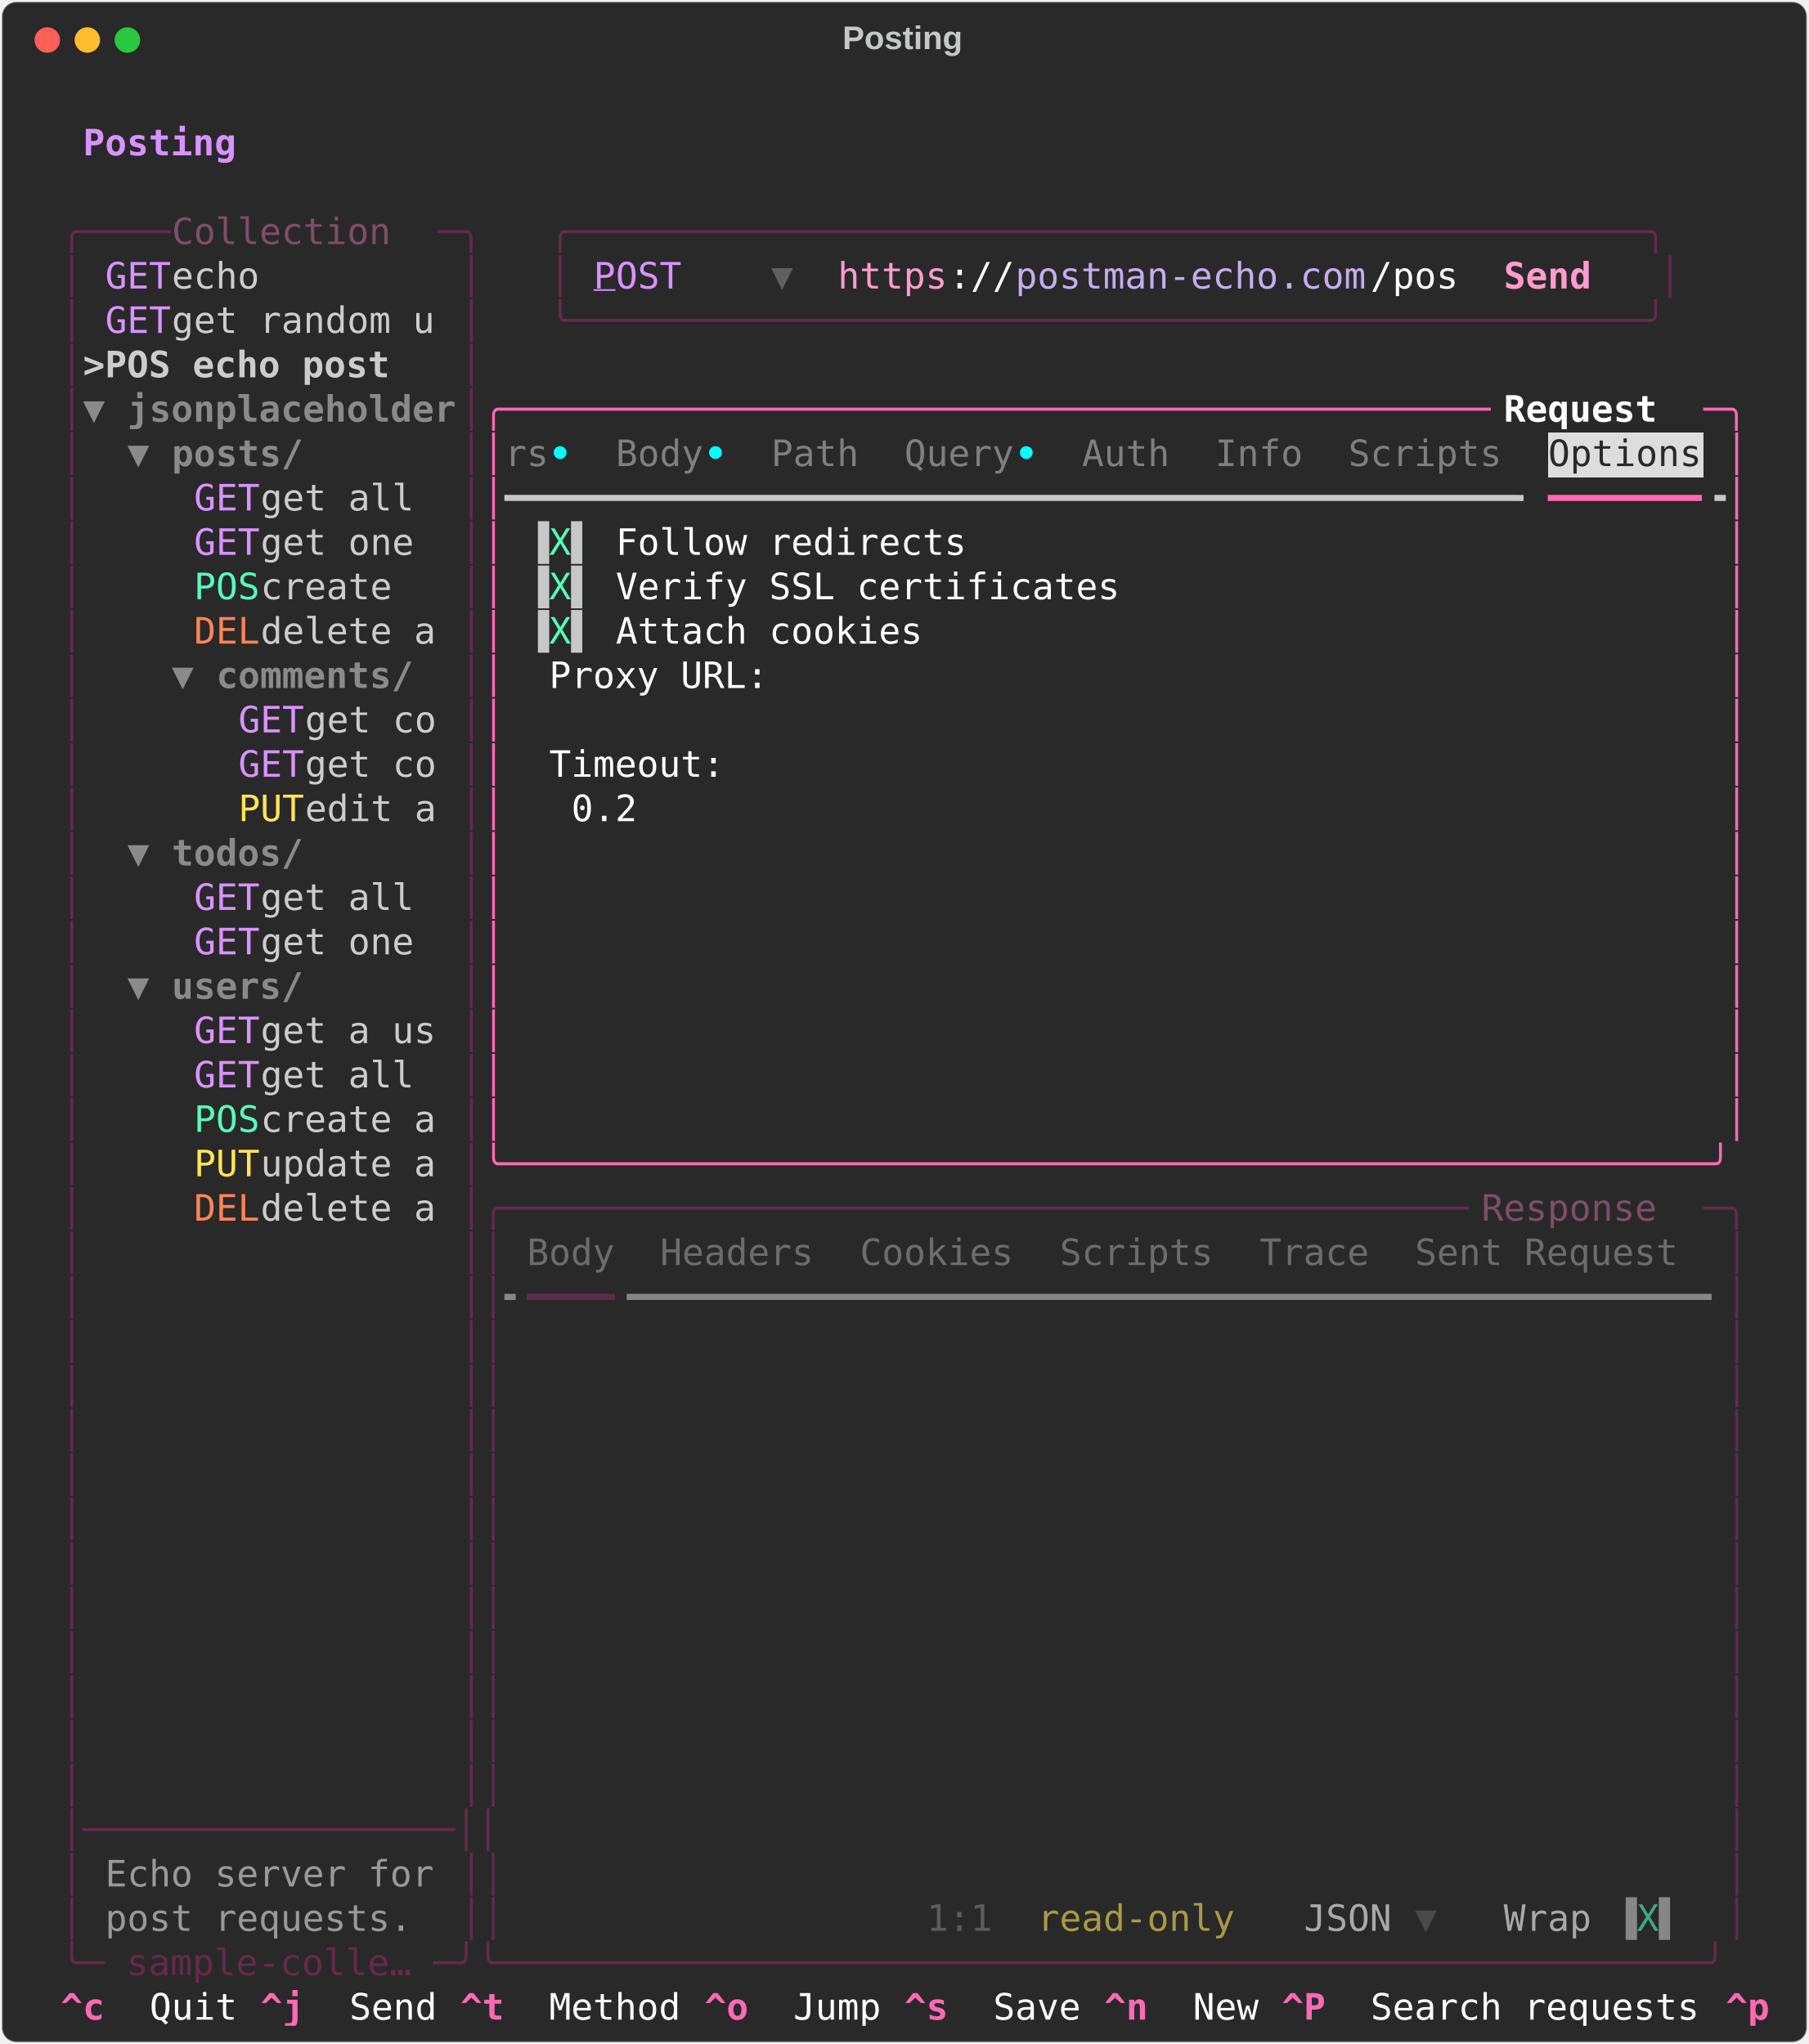
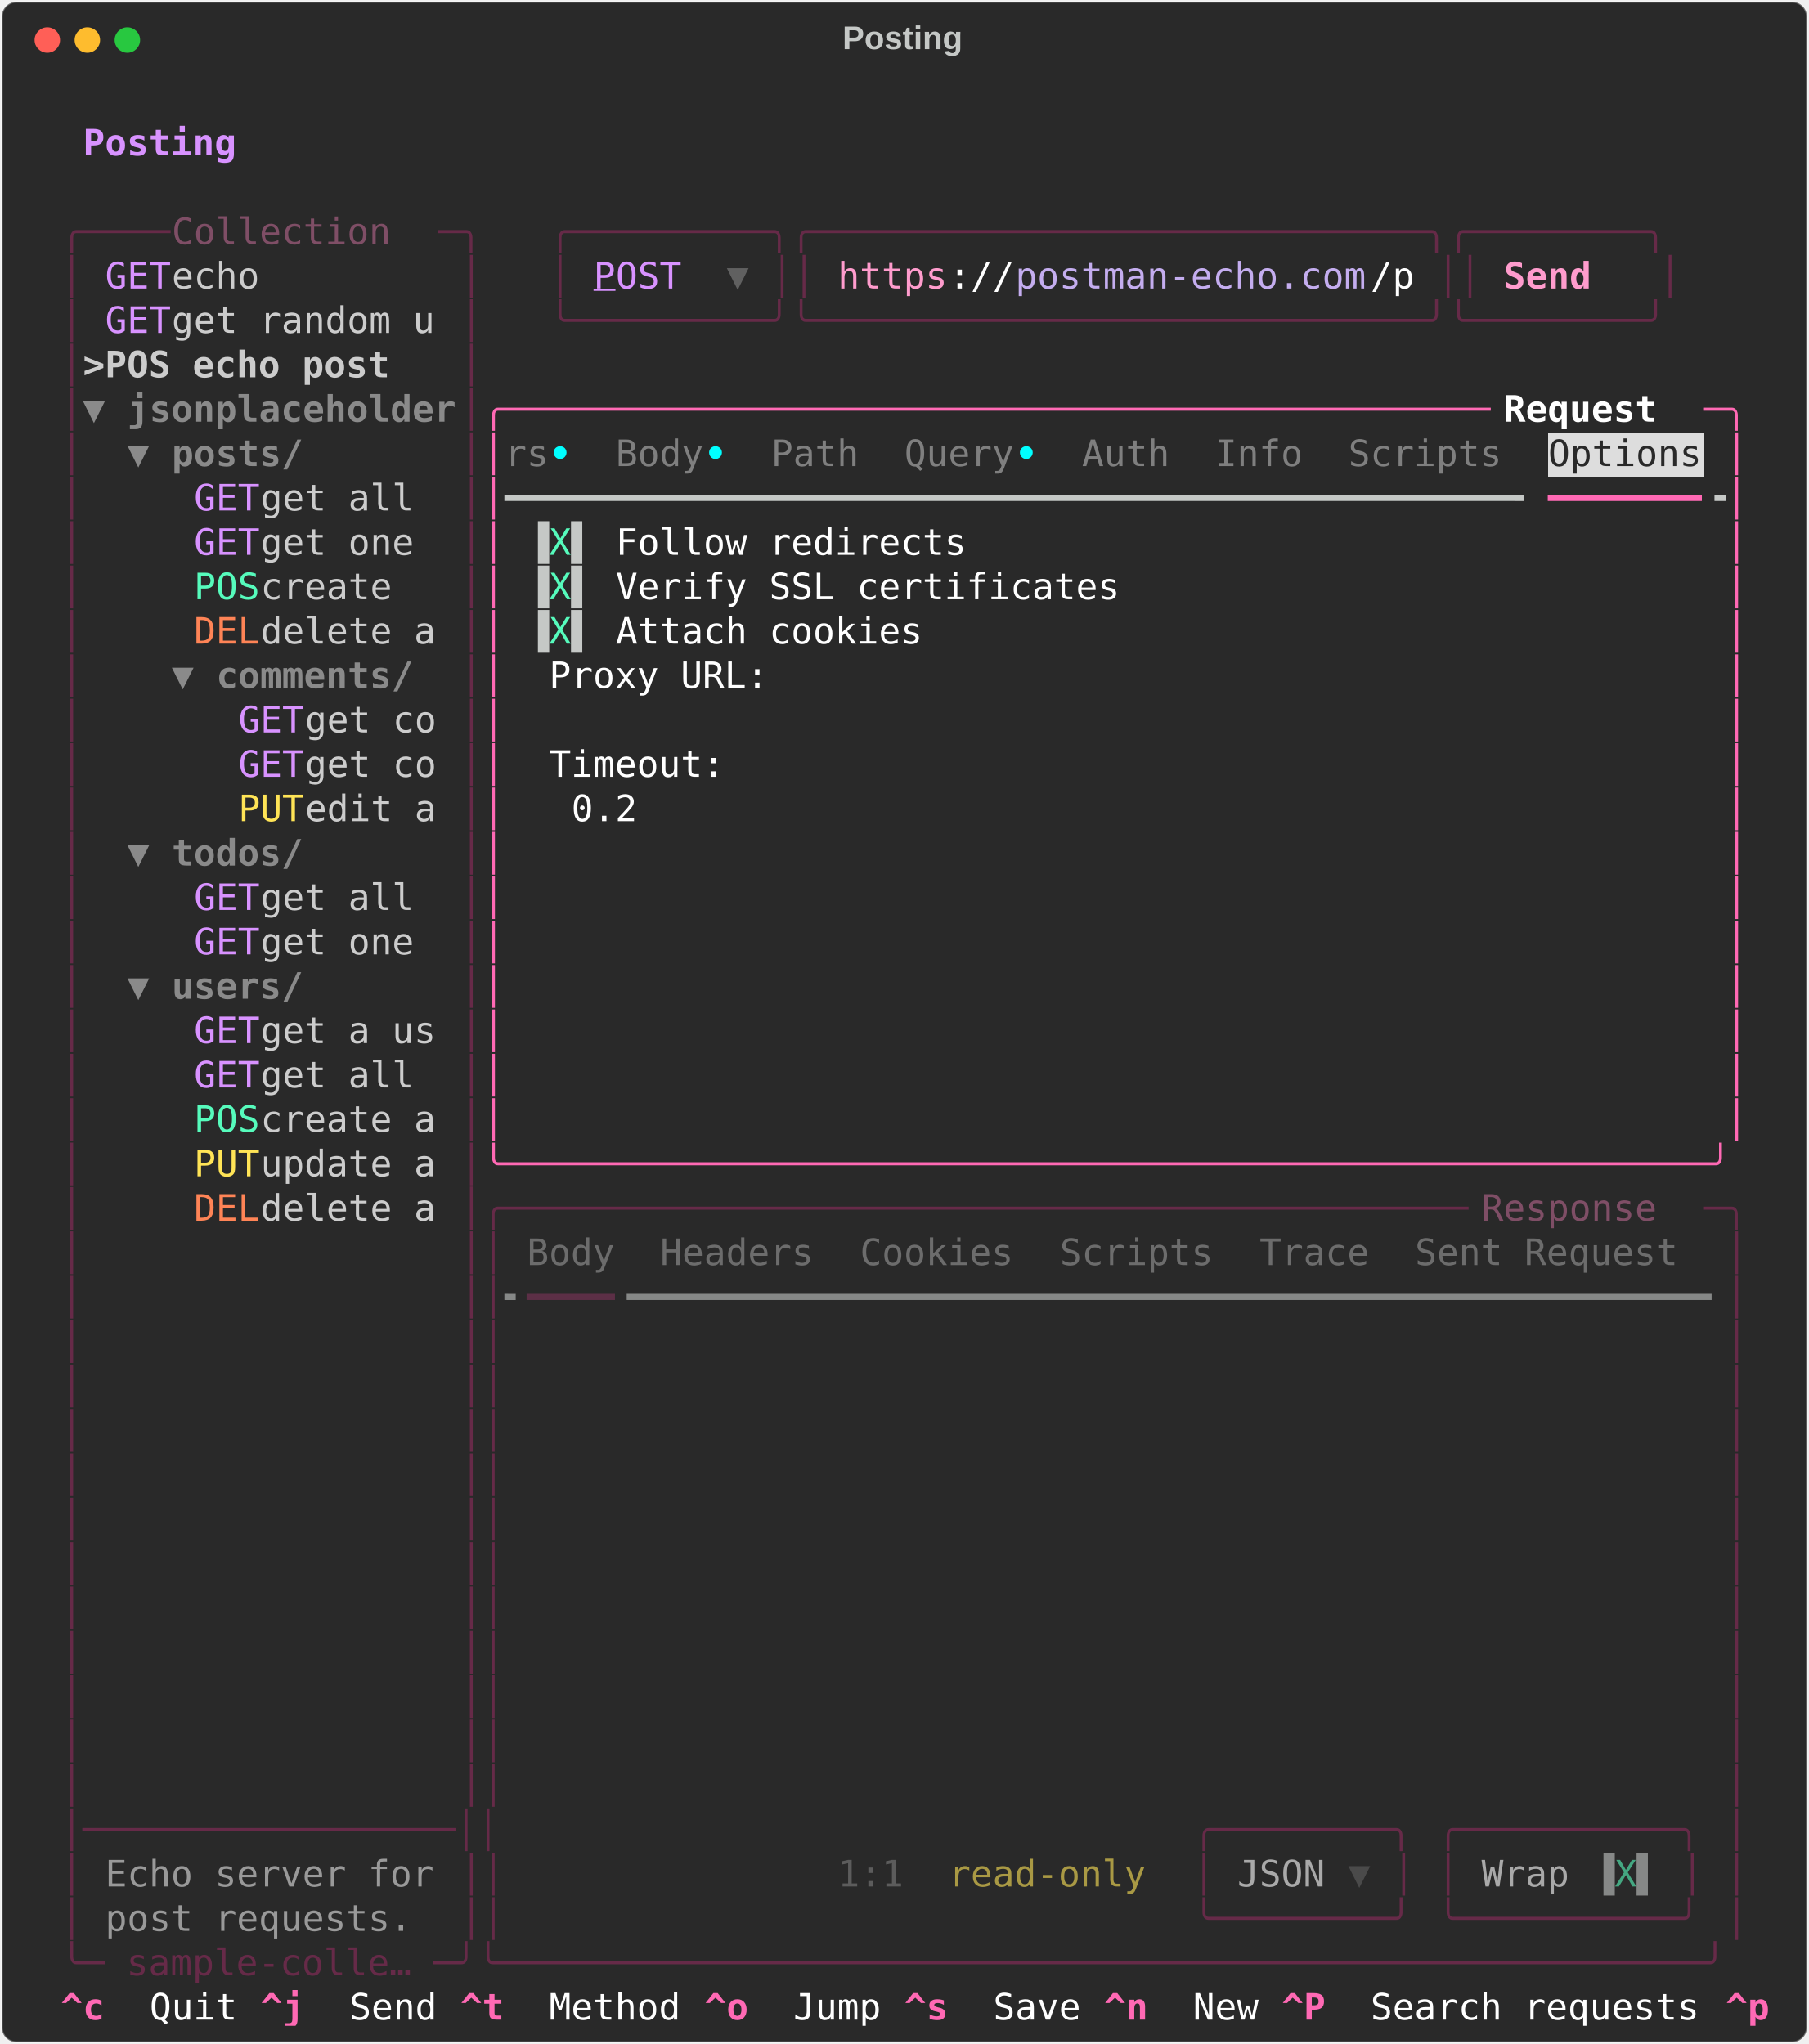
<svg xmlns="http://www.w3.org/2000/svg" class="rich-terminal" viewBox="0 0 994 1123.6">
  <style>

    @font-face {
        font-family: "Fira Code";
        src: local("FiraCode-Regular"),
                url("https://cdnjs.cloudflare.com/ajax/libs/firacode/6.2.0/woff2/FiraCode-Regular.woff2") format("woff2"),
                url("https://cdnjs.cloudflare.com/ajax/libs/firacode/6.2.0/woff/FiraCode-Regular.woff") format("woff");
        font-style: normal;
        font-weight: 400;
    }
    @font-face {
        font-family: "Fira Code";
        src: local("FiraCode-Bold"),
                url("https://cdnjs.cloudflare.com/ajax/libs/firacode/6.2.0/woff2/FiraCode-Bold.woff2") format("woff2"),
                url("https://cdnjs.cloudflare.com/ajax/libs/firacode/6.2.0/woff/FiraCode-Bold.woff") format("woff");
        font-style: bold;
        font-weight: 700;
    }

    .terminal-matrix {
        font-family: Fira Code, monospace;
        font-size: 20px;
        line-height: 24.4px;
        font-variant-east-asian: full-width;
    }

    .terminal-title {
        font-size: 18px;
        font-weight: bold;
        font-family: arial;
    }

    .terminal-r1 { fill: #c5c8c6 }
.terminal-r2 { fill: #d892ff;font-weight: bold }
.terminal-r3 { fill: #662a48 }
.terminal-r4 { fill: #7f4e66 }
.terminal-r5 { fill: #cccccc }
.terminal-r6 { fill: #d892ff }
.terminal-r7 { fill: #d892ff;text-decoration: underline; }
.terminal-r8 { fill: #606060 }
.terminal-r9 { fill: #ff9ccd }
.terminal-r10 { fill: #ffffff }
.terminal-r11 { fill: #c4adef }
.terminal-r12 { fill: #ff9ccd;font-weight: bold }
.terminal-r13 { fill: #cccccc;font-weight: bold }
.terminal-r14 { fill: #999999 }
.terminal-r15 { fill: #8a8a8a }
.terminal-r16 { fill: #8a8a8a;font-weight: bold }
.terminal-r17 { fill: #ff69b4 }
.terminal-r18 { fill: #ffffff;font-weight: bold }
.terminal-r19 { fill: #7f7f7f }
.terminal-r20 { fill: #00ffff;font-weight: bold }
.terminal-r21 { fill: #292929 }
.terminal-r22 { fill: #56fbbc }
.terminal-r23 { fill: #ff8456 }
.terminal-r24 { fill: #ffe456 }
.terminal-r25 { fill: #6c6c6c }
.terminal-r26 { fill: #868887 }
.terminal-r27 { fill: #5c2f46 }
.terminal-r28 { fill: #5c5c5c }
.terminal-r29 { fill: #a99944 }
.terminal-r30 { fill: #a9a9a9 }
.terminal-r31 { fill: #4a4a4a }
.terminal-r32 { fill: #44a781 }
.terminal-r33 { fill: #ff69b4;font-weight: bold }
    </style>
  <defs>
    <clipPath id="terminal-clip-terminal">
      <rect x="0" y="0" width="975.0" height="1072.6" />
    </clipPath>
    <clipPath id="terminal-line-0">
      <rect x="0" y="1.5" width="976" height="24.65" />
    </clipPath>
    <clipPath id="terminal-line-1">
      <rect x="0" y="25.9" width="976" height="24.65" />
    </clipPath>
    <clipPath id="terminal-line-2">
      <rect x="0" y="50.3" width="976" height="24.65" />
    </clipPath>
    <clipPath id="terminal-line-3">
      <rect x="0" y="74.7" width="976" height="24.65" />
    </clipPath>
    <clipPath id="terminal-line-4">
      <rect x="0" y="99.1" width="976" height="24.65" />
    </clipPath>
    <clipPath id="terminal-line-5">
      <rect x="0" y="123.5" width="976" height="24.65" />
    </clipPath>
    <clipPath id="terminal-line-6">
      <rect x="0" y="147.9" width="976" height="24.65" />
    </clipPath>
    <clipPath id="terminal-line-7">
      <rect x="0" y="172.3" width="976" height="24.65" />
    </clipPath>
    <clipPath id="terminal-line-8">
      <rect x="0" y="196.7" width="976" height="24.65" />
    </clipPath>
    <clipPath id="terminal-line-9">
      <rect x="0" y="221.1" width="976" height="24.65" />
    </clipPath>
    <clipPath id="terminal-line-10">
      <rect x="0" y="245.5" width="976" height="24.65" />
    </clipPath>
    <clipPath id="terminal-line-11">
      <rect x="0" y="269.9" width="976" height="24.65" />
    </clipPath>
    <clipPath id="terminal-line-12">
      <rect x="0" y="294.3" width="976" height="24.65" />
    </clipPath>
    <clipPath id="terminal-line-13">
      <rect x="0" y="318.7" width="976" height="24.65" />
    </clipPath>
    <clipPath id="terminal-line-14">
      <rect x="0" y="343.1" width="976" height="24.65" />
    </clipPath>
    <clipPath id="terminal-line-15">
      <rect x="0" y="367.5" width="976" height="24.65" />
    </clipPath>
    <clipPath id="terminal-line-16">
      <rect x="0" y="391.9" width="976" height="24.65" />
    </clipPath>
    <clipPath id="terminal-line-17">
      <rect x="0" y="416.3" width="976" height="24.65" />
    </clipPath>
    <clipPath id="terminal-line-18">
      <rect x="0" y="440.7" width="976" height="24.65" />
    </clipPath>
    <clipPath id="terminal-line-19">
      <rect x="0" y="465.1" width="976" height="24.65" />
    </clipPath>
    <clipPath id="terminal-line-20">
      <rect x="0" y="489.5" width="976" height="24.65" />
    </clipPath>
    <clipPath id="terminal-line-21">
      <rect x="0" y="513.9" width="976" height="24.65" />
    </clipPath>
    <clipPath id="terminal-line-22">
      <rect x="0" y="538.3" width="976" height="24.65" />
    </clipPath>
    <clipPath id="terminal-line-23">
      <rect x="0" y="562.7" width="976" height="24.65" />
    </clipPath>
    <clipPath id="terminal-line-24">
      <rect x="0" y="587.1" width="976" height="24.65" />
    </clipPath>
    <clipPath id="terminal-line-25">
      <rect x="0" y="611.5" width="976" height="24.65" />
    </clipPath>
    <clipPath id="terminal-line-26">
      <rect x="0" y="635.9" width="976" height="24.65" />
    </clipPath>
    <clipPath id="terminal-line-27">
      <rect x="0" y="660.3" width="976" height="24.65" />
    </clipPath>
    <clipPath id="terminal-line-28">
      <rect x="0" y="684.7" width="976" height="24.65" />
    </clipPath>
    <clipPath id="terminal-line-29">
      <rect x="0" y="709.1" width="976" height="24.65" />
    </clipPath>
    <clipPath id="terminal-line-30">
      <rect x="0" y="733.5" width="976" height="24.65" />
    </clipPath>
    <clipPath id="terminal-line-31">
      <rect x="0" y="757.9" width="976" height="24.65" />
    </clipPath>
    <clipPath id="terminal-line-32">
      <rect x="0" y="782.3" width="976" height="24.65" />
    </clipPath>
    <clipPath id="terminal-line-33">
      <rect x="0" y="806.7" width="976" height="24.65" />
    </clipPath>
    <clipPath id="terminal-line-34">
      <rect x="0" y="831.1" width="976" height="24.65" />
    </clipPath>
    <clipPath id="terminal-line-35">
      <rect x="0" y="855.5" width="976" height="24.65" />
    </clipPath>
    <clipPath id="terminal-line-36">
      <rect x="0" y="879.9" width="976" height="24.65" />
    </clipPath>
    <clipPath id="terminal-line-37">
      <rect x="0" y="904.3" width="976" height="24.65" />
    </clipPath>
    <clipPath id="terminal-line-38">
      <rect x="0" y="928.7" width="976" height="24.65" />
    </clipPath>
    <clipPath id="terminal-line-39">
      <rect x="0" y="953.1" width="976" height="24.65" />
    </clipPath>
    <clipPath id="terminal-line-40">
      <rect x="0" y="977.5" width="976" height="24.65" />
    </clipPath>
    <clipPath id="terminal-line-41">
      <rect x="0" y="1001.9" width="976" height="24.65" />
    </clipPath>
    <clipPath id="terminal-line-42">
      <rect x="0" y="1026.3" width="976" height="24.65" />
    </clipPath>
  </defs>
  <rect fill="#292929" stroke="rgba(255,255,255,0.35)" stroke-width="1" x="1" y="1" width="992" height="1121.6" rx="8" />
  <text class="terminal-title" fill="#c5c8c6" text-anchor="middle" x="496" y="27">Posting</text>
  <g transform="translate(26,22)">
    <circle cx="0" cy="0" r="7" fill="#ff5f57" />
    <circle cx="22" cy="0" r="7" fill="#febc2e" />
    <circle cx="44" cy="0" r="7" fill="#28c840" />
  </g>
  <g transform="translate(9, 41)" clip-path="url(#terminal-clip-terminal)">
    <rect fill="#dddddd" x="841.8" y="196.7" width="85.4" height="24.65" shape-rendering="crispEdges" />
    <g class="terminal-matrix">
      <text class="terminal-r1" x="976" y="20" textLength="12.2" clip-path="url(#terminal-line-0)">
</text>
      <text class="terminal-r2" x="36.6" y="44.4" textLength="85.4" clip-path="url(#terminal-line-1)">Posting</text>
      <text class="terminal-r1" x="976" y="44.4" textLength="12.2" clip-path="url(#terminal-line-1)">
</text>
      <text class="terminal-r1" x="976" y="68.8" textLength="12.2" clip-path="url(#terminal-line-2)">
</text>
      <text class="terminal-r3" x="24.4" y="93.2" textLength="61" clip-path="url(#terminal-line-3)">╭────</text>
      <text class="terminal-r4" x="85.4" y="93.2" textLength="146.4" clip-path="url(#terminal-line-3)"> Collection </text>
      <text class="terminal-r3" x="231.8" y="93.2" textLength="24.4" clip-path="url(#terminal-line-3)">─╮</text>
-       <text class="terminal-r3" x="292.8" y="93.2" textLength="622.2" clip-path="url(#terminal-line-3)">╭─────────────────────────────────────────────────╮</text>
+       <text class="terminal-r3" x="292.8" y="93.2" textLength="622.2" clip-path="url(#terminal-line-3)">╭─────────╮╭────────────────────────────╮╭────────╮</text>
      <text class="terminal-r1" x="976" y="93.2" textLength="12.2" clip-path="url(#terminal-line-3)">
</text>
      <text class="terminal-r3" x="24.4" y="117.6" textLength="12.2" clip-path="url(#terminal-line-4)">│</text>
      <text class="terminal-r6" x="48.8" y="117.6" textLength="36.6" clip-path="url(#terminal-line-4)">GET</text>
      <text class="terminal-r5" x="85.4" y="117.6" textLength="61" clip-path="url(#terminal-line-4)"> echo</text>
      <text class="terminal-r3" x="244" y="117.6" textLength="12.2" clip-path="url(#terminal-line-4)">│</text>
      <text class="terminal-r3" x="292.8" y="117.6" textLength="12.2" clip-path="url(#terminal-line-4)">│</text>
      <text class="terminal-r7" x="317.2" y="117.6" textLength="12.2" clip-path="url(#terminal-line-4)">P</text>
      <text class="terminal-r6" x="329.4" y="117.6" textLength="36.6" clip-path="url(#terminal-line-4)">OST</text>
-       <text class="terminal-r8" x="414.8" y="117.6" textLength="12.2" clip-path="url(#terminal-line-4)">▼</text>
+       <text class="terminal-r8" x="390.4" y="117.6" textLength="12.2" clip-path="url(#terminal-line-4)">▼</text>
+       <text class="terminal-r3" x="414.8" y="117.6" textLength="24.4" clip-path="url(#terminal-line-4)">││</text>
      <text class="terminal-r9" x="451.4" y="117.6" textLength="61" clip-path="url(#terminal-line-4)">https</text>
      <text class="terminal-r10" x="512.4" y="117.6" textLength="36.6" clip-path="url(#terminal-line-4)">://</text>
      <text class="terminal-r11" x="549" y="117.6" textLength="195.2" clip-path="url(#terminal-line-4)">postman-echo.com</text>
-       <text class="terminal-r10" x="744.2" y="117.6" textLength="48.8" clip-path="url(#terminal-line-4)">/pos</text>
+       <text class="terminal-r10" x="744.2" y="117.6" textLength="24.4" clip-path="url(#terminal-line-4)">/p</text>
+       <text class="terminal-r3" x="780.8" y="117.6" textLength="24.4" clip-path="url(#terminal-line-4)">││</text>
      <text class="terminal-r12" x="817.4" y="117.6" textLength="73.2" clip-path="url(#terminal-line-4)"> Send </text>
      <text class="terminal-r3" x="902.8" y="117.6" textLength="12.2" clip-path="url(#terminal-line-4)">│</text>
      <text class="terminal-r1" x="976" y="117.6" textLength="12.2" clip-path="url(#terminal-line-4)">
</text>
      <text class="terminal-r3" x="24.4" y="142" textLength="12.2" clip-path="url(#terminal-line-5)">│</text>
      <text class="terminal-r6" x="48.8" y="142" textLength="36.6" clip-path="url(#terminal-line-5)">GET</text>
      <text class="terminal-r5" x="85.4" y="142" textLength="158.6" clip-path="url(#terminal-line-5)"> get random u</text>
      <text class="terminal-r3" x="244" y="142" textLength="12.2" clip-path="url(#terminal-line-5)">│</text>
-       <text class="terminal-r3" x="292.8" y="142" textLength="622.2" clip-path="url(#terminal-line-5)">╰─────────────────────────────────────────────────╯</text>
+       <text class="terminal-r3" x="292.8" y="142" textLength="622.2" clip-path="url(#terminal-line-5)">╰─────────╯╰────────────────────────────╯╰────────╯</text>
      <text class="terminal-r1" x="976" y="142" textLength="12.2" clip-path="url(#terminal-line-5)">
</text>
      <text class="terminal-r3" x="24.4" y="166.4" textLength="12.2" clip-path="url(#terminal-line-6)">│</text>
      <text class="terminal-r13" x="36.6" y="166.4" textLength="170.8" clip-path="url(#terminal-line-6)">&gt;POS echo post</text>
      <text class="terminal-r3" x="244" y="166.4" textLength="12.2" clip-path="url(#terminal-line-6)">│</text>
      <text class="terminal-r1" x="976" y="166.4" textLength="12.2" clip-path="url(#terminal-line-6)">
</text>
      <text class="terminal-r3" x="24.4" y="190.8" textLength="12.2" clip-path="url(#terminal-line-7)">│</text>
      <text class="terminal-r15" x="36.6" y="190.8" textLength="24.4" clip-path="url(#terminal-line-7)">▼ </text>
      <text class="terminal-r16" x="61" y="190.8" textLength="183" clip-path="url(#terminal-line-7)">jsonplaceholder</text>
      <text class="terminal-r3" x="244" y="190.8" textLength="12.2" clip-path="url(#terminal-line-7)">│</text>
      <text class="terminal-r17" x="256.2" y="190.8" textLength="561.2" clip-path="url(#terminal-line-7)">╭─────────────────────────────────────────────</text>
      <text class="terminal-r18" x="817.4" y="190.8" textLength="109.8" clip-path="url(#terminal-line-7)"> Request </text>
      <text class="terminal-r17" x="927.2" y="190.8" textLength="24.4" clip-path="url(#terminal-line-7)">─╮</text>
      <text class="terminal-r1" x="976" y="190.8" textLength="12.2" clip-path="url(#terminal-line-7)">
</text>
      <text class="terminal-r3" x="24.4" y="215.2" textLength="12.2" clip-path="url(#terminal-line-8)">│</text>
      <text class="terminal-r15" x="61" y="215.2" textLength="24.4" clip-path="url(#terminal-line-8)">▼ </text>
      <text class="terminal-r16" x="85.4" y="215.2" textLength="73.2" clip-path="url(#terminal-line-8)">posts/</text>
      <text class="terminal-r3" x="244" y="215.2" textLength="12.2" clip-path="url(#terminal-line-8)">│</text>
      <text class="terminal-r17" x="256.2" y="215.2" textLength="12.2" clip-path="url(#terminal-line-8)">│</text>
      <text class="terminal-r19" x="268.4" y="215.2" textLength="24.4" clip-path="url(#terminal-line-8)">rs</text>
      <text class="terminal-r20" x="292.8" y="215.2" textLength="12.2" clip-path="url(#terminal-line-8)">•</text>
      <text class="terminal-r19" x="329.4" y="215.2" textLength="48.8" clip-path="url(#terminal-line-8)">Body</text>
      <text class="terminal-r20" x="378.2" y="215.2" textLength="12.2" clip-path="url(#terminal-line-8)">•</text>
      <text class="terminal-r19" x="414.8" y="215.2" textLength="48.8" clip-path="url(#terminal-line-8)">Path</text>
      <text class="terminal-r19" x="488" y="215.2" textLength="61" clip-path="url(#terminal-line-8)">Query</text>
      <text class="terminal-r20" x="549" y="215.2" textLength="12.2" clip-path="url(#terminal-line-8)">•</text>
      <text class="terminal-r19" x="585.6" y="215.2" textLength="48.8" clip-path="url(#terminal-line-8)">Auth</text>
      <text class="terminal-r19" x="658.8" y="215.2" textLength="48.8" clip-path="url(#terminal-line-8)">Info</text>
      <text class="terminal-r19" x="732" y="215.2" textLength="85.4" clip-path="url(#terminal-line-8)">Scripts</text>
      <text class="terminal-r21" x="841.8" y="215.2" textLength="85.4" clip-path="url(#terminal-line-8)">Options</text>
      <text class="terminal-r17" x="939.4" y="215.2" textLength="12.2" clip-path="url(#terminal-line-8)">│</text>
      <text class="terminal-r1" x="976" y="215.2" textLength="12.2" clip-path="url(#terminal-line-8)">
</text>
      <text class="terminal-r3" x="24.4" y="239.6" textLength="12.2" clip-path="url(#terminal-line-9)">│</text>
      <text class="terminal-r6" x="97.6" y="239.6" textLength="36.6" clip-path="url(#terminal-line-9)">GET</text>
      <text class="terminal-r5" x="134.2" y="239.6" textLength="97.6" clip-path="url(#terminal-line-9)"> get all</text>
      <text class="terminal-r3" x="244" y="239.6" textLength="12.2" clip-path="url(#terminal-line-9)">│</text>
      <text class="terminal-r17" x="256.2" y="239.6" textLength="12.2" clip-path="url(#terminal-line-9)">│</text>
      <text class="terminal-r1" x="268.4" y="239.6" textLength="573.4" clip-path="url(#terminal-line-9)">━━━━━━━━━━━━━━━━━━━━━━━━━━━━━━━━━━━━━━━━━━━━━━╸</text>
      <text class="terminal-r17" x="841.8" y="239.6" textLength="85.4" clip-path="url(#terminal-line-9)">━━━━━━━</text>
      <text class="terminal-r1" x="927.2" y="239.6" textLength="12.2" clip-path="url(#terminal-line-9)">╺</text>
      <text class="terminal-r17" x="939.4" y="239.6" textLength="12.2" clip-path="url(#terminal-line-9)">│</text>
      <text class="terminal-r1" x="976" y="239.6" textLength="12.2" clip-path="url(#terminal-line-9)">
</text>
      <text class="terminal-r3" x="24.4" y="264" textLength="12.2" clip-path="url(#terminal-line-10)">│</text>
      <text class="terminal-r6" x="97.6" y="264" textLength="36.6" clip-path="url(#terminal-line-10)">GET</text>
      <text class="terminal-r5" x="134.2" y="264" textLength="97.6" clip-path="url(#terminal-line-10)"> get one</text>
      <text class="terminal-r3" x="244" y="264" textLength="12.2" clip-path="url(#terminal-line-10)">│</text>
      <text class="terminal-r17" x="256.2" y="264" textLength="12.2" clip-path="url(#terminal-line-10)">│</text>
      <text class="terminal-r1" x="280.6" y="264" textLength="12.2" clip-path="url(#terminal-line-10)">▐</text>
      <text class="terminal-r22" x="292.8" y="264" textLength="12.2" clip-path="url(#terminal-line-10)">X</text>
      <text class="terminal-r1" x="305" y="264" textLength="12.2" clip-path="url(#terminal-line-10)">▌</text>
      <text class="terminal-r10" x="329.4" y="264" textLength="195.2" clip-path="url(#terminal-line-10)">Follow redirects</text>
      <text class="terminal-r17" x="939.4" y="264" textLength="12.2" clip-path="url(#terminal-line-10)">│</text>
      <text class="terminal-r1" x="976" y="264" textLength="12.2" clip-path="url(#terminal-line-10)">
</text>
      <text class="terminal-r3" x="24.4" y="288.4" textLength="12.2" clip-path="url(#terminal-line-11)">│</text>
      <text class="terminal-r22" x="97.6" y="288.4" textLength="36.6" clip-path="url(#terminal-line-11)">POS</text>
      <text class="terminal-r5" x="134.2" y="288.4" textLength="85.4" clip-path="url(#terminal-line-11)"> create</text>
      <text class="terminal-r3" x="244" y="288.4" textLength="12.2" clip-path="url(#terminal-line-11)">│</text>
      <text class="terminal-r17" x="256.2" y="288.4" textLength="12.2" clip-path="url(#terminal-line-11)">│</text>
      <text class="terminal-r1" x="280.6" y="288.4" textLength="12.2" clip-path="url(#terminal-line-11)">▐</text>
      <text class="terminal-r22" x="292.8" y="288.4" textLength="12.2" clip-path="url(#terminal-line-11)">X</text>
      <text class="terminal-r1" x="305" y="288.4" textLength="12.2" clip-path="url(#terminal-line-11)">▌</text>
      <text class="terminal-r10" x="329.4" y="288.4" textLength="280.6" clip-path="url(#terminal-line-11)">Verify SSL certificates</text>
      <text class="terminal-r17" x="939.4" y="288.4" textLength="12.2" clip-path="url(#terminal-line-11)">│</text>
      <text class="terminal-r1" x="976" y="288.4" textLength="12.2" clip-path="url(#terminal-line-11)">
</text>
      <text class="terminal-r3" x="24.4" y="312.8" textLength="12.2" clip-path="url(#terminal-line-12)">│</text>
      <text class="terminal-r23" x="97.6" y="312.8" textLength="36.6" clip-path="url(#terminal-line-12)">DEL</text>
      <text class="terminal-r5" x="134.2" y="312.8" textLength="109.8" clip-path="url(#terminal-line-12)"> delete a</text>
      <text class="terminal-r3" x="244" y="312.8" textLength="12.2" clip-path="url(#terminal-line-12)">│</text>
      <text class="terminal-r17" x="256.2" y="312.8" textLength="12.2" clip-path="url(#terminal-line-12)">│</text>
      <text class="terminal-r1" x="280.6" y="312.8" textLength="12.2" clip-path="url(#terminal-line-12)">▐</text>
      <text class="terminal-r22" x="292.8" y="312.8" textLength="12.2" clip-path="url(#terminal-line-12)">X</text>
      <text class="terminal-r1" x="305" y="312.8" textLength="12.2" clip-path="url(#terminal-line-12)">▌</text>
      <text class="terminal-r10" x="329.4" y="312.8" textLength="170.8" clip-path="url(#terminal-line-12)">Attach cookies</text>
      <text class="terminal-r17" x="939.4" y="312.8" textLength="12.2" clip-path="url(#terminal-line-12)">│</text>
      <text class="terminal-r1" x="976" y="312.8" textLength="12.2" clip-path="url(#terminal-line-12)">
</text>
      <text class="terminal-r3" x="24.4" y="337.2" textLength="12.2" clip-path="url(#terminal-line-13)">│</text>
      <text class="terminal-r15" x="85.4" y="337.2" textLength="24.4" clip-path="url(#terminal-line-13)">▼ </text>
      <text class="terminal-r16" x="109.8" y="337.2" textLength="109.8" clip-path="url(#terminal-line-13)">comments/</text>
      <text class="terminal-r3" x="244" y="337.2" textLength="12.2" clip-path="url(#terminal-line-13)">│</text>
      <text class="terminal-r17" x="256.2" y="337.2" textLength="12.2" clip-path="url(#terminal-line-13)">│</text>
      <text class="terminal-r10" x="292.8" y="337.2" textLength="122" clip-path="url(#terminal-line-13)">Proxy URL:</text>
      <text class="terminal-r17" x="939.4" y="337.2" textLength="12.2" clip-path="url(#terminal-line-13)">│</text>
      <text class="terminal-r1" x="976" y="337.2" textLength="12.2" clip-path="url(#terminal-line-13)">
</text>
      <text class="terminal-r3" x="24.4" y="361.6" textLength="12.2" clip-path="url(#terminal-line-14)">│</text>
      <text class="terminal-r6" x="122" y="361.6" textLength="36.6" clip-path="url(#terminal-line-14)">GET</text>
      <text class="terminal-r5" x="158.6" y="361.6" textLength="85.4" clip-path="url(#terminal-line-14)"> get co</text>
      <text class="terminal-r3" x="244" y="361.6" textLength="12.2" clip-path="url(#terminal-line-14)">│</text>
      <text class="terminal-r17" x="256.2" y="361.6" textLength="12.2" clip-path="url(#terminal-line-14)">│</text>
      <text class="terminal-r17" x="939.4" y="361.6" textLength="12.2" clip-path="url(#terminal-line-14)">│</text>
      <text class="terminal-r1" x="976" y="361.6" textLength="12.2" clip-path="url(#terminal-line-14)">
</text>
      <text class="terminal-r3" x="24.4" y="386" textLength="12.2" clip-path="url(#terminal-line-15)">│</text>
      <text class="terminal-r6" x="122" y="386" textLength="36.6" clip-path="url(#terminal-line-15)">GET</text>
      <text class="terminal-r5" x="158.6" y="386" textLength="85.4" clip-path="url(#terminal-line-15)"> get co</text>
      <text class="terminal-r3" x="244" y="386" textLength="12.2" clip-path="url(#terminal-line-15)">│</text>
      <text class="terminal-r17" x="256.2" y="386" textLength="12.2" clip-path="url(#terminal-line-15)">│</text>
      <text class="terminal-r10" x="292.8" y="386" textLength="97.6" clip-path="url(#terminal-line-15)">Timeout:</text>
      <text class="terminal-r17" x="939.4" y="386" textLength="12.2" clip-path="url(#terminal-line-15)">│</text>
      <text class="terminal-r1" x="976" y="386" textLength="12.2" clip-path="url(#terminal-line-15)">
</text>
      <text class="terminal-r3" x="24.4" y="410.4" textLength="12.2" clip-path="url(#terminal-line-16)">│</text>
      <text class="terminal-r24" x="122" y="410.4" textLength="36.6" clip-path="url(#terminal-line-16)">PUT</text>
      <text class="terminal-r5" x="158.6" y="410.4" textLength="85.4" clip-path="url(#terminal-line-16)"> edit a</text>
      <text class="terminal-r3" x="244" y="410.4" textLength="12.2" clip-path="url(#terminal-line-16)">│</text>
      <text class="terminal-r17" x="256.2" y="410.4" textLength="12.2" clip-path="url(#terminal-line-16)">│</text>
      <text class="terminal-r10" x="305" y="410.4" textLength="610" clip-path="url(#terminal-line-16)">0.2                                               </text>
      <text class="terminal-r17" x="939.4" y="410.4" textLength="12.2" clip-path="url(#terminal-line-16)">│</text>
      <text class="terminal-r1" x="976" y="410.4" textLength="12.2" clip-path="url(#terminal-line-16)">
</text>
      <text class="terminal-r3" x="24.4" y="434.8" textLength="12.2" clip-path="url(#terminal-line-17)">│</text>
      <text class="terminal-r15" x="61" y="434.8" textLength="24.4" clip-path="url(#terminal-line-17)">▼ </text>
      <text class="terminal-r16" x="85.4" y="434.8" textLength="73.2" clip-path="url(#terminal-line-17)">todos/</text>
      <text class="terminal-r3" x="244" y="434.8" textLength="12.2" clip-path="url(#terminal-line-17)">│</text>
      <text class="terminal-r17" x="256.2" y="434.8" textLength="12.2" clip-path="url(#terminal-line-17)">│</text>
      <text class="terminal-r17" x="939.4" y="434.8" textLength="12.2" clip-path="url(#terminal-line-17)">│</text>
      <text class="terminal-r1" x="976" y="434.8" textLength="12.2" clip-path="url(#terminal-line-17)">
</text>
      <text class="terminal-r3" x="24.4" y="459.2" textLength="12.2" clip-path="url(#terminal-line-18)">│</text>
      <text class="terminal-r6" x="97.6" y="459.2" textLength="36.6" clip-path="url(#terminal-line-18)">GET</text>
      <text class="terminal-r5" x="134.2" y="459.2" textLength="97.6" clip-path="url(#terminal-line-18)"> get all</text>
      <text class="terminal-r3" x="244" y="459.2" textLength="12.2" clip-path="url(#terminal-line-18)">│</text>
      <text class="terminal-r17" x="256.2" y="459.2" textLength="12.2" clip-path="url(#terminal-line-18)">│</text>
      <text class="terminal-r17" x="939.4" y="459.2" textLength="12.2" clip-path="url(#terminal-line-18)">│</text>
      <text class="terminal-r1" x="976" y="459.2" textLength="12.2" clip-path="url(#terminal-line-18)">
</text>
      <text class="terminal-r3" x="24.4" y="483.6" textLength="12.2" clip-path="url(#terminal-line-19)">│</text>
      <text class="terminal-r6" x="97.6" y="483.6" textLength="36.6" clip-path="url(#terminal-line-19)">GET</text>
      <text class="terminal-r5" x="134.2" y="483.6" textLength="97.6" clip-path="url(#terminal-line-19)"> get one</text>
      <text class="terminal-r3" x="244" y="483.6" textLength="12.2" clip-path="url(#terminal-line-19)">│</text>
      <text class="terminal-r17" x="256.2" y="483.6" textLength="12.2" clip-path="url(#terminal-line-19)">│</text>
      <text class="terminal-r17" x="939.4" y="483.6" textLength="12.2" clip-path="url(#terminal-line-19)">│</text>
      <text class="terminal-r1" x="976" y="483.6" textLength="12.2" clip-path="url(#terminal-line-19)">
</text>
      <text class="terminal-r3" x="24.4" y="508" textLength="12.2" clip-path="url(#terminal-line-20)">│</text>
      <text class="terminal-r15" x="61" y="508" textLength="24.4" clip-path="url(#terminal-line-20)">▼ </text>
      <text class="terminal-r16" x="85.4" y="508" textLength="73.2" clip-path="url(#terminal-line-20)">users/</text>
      <text class="terminal-r3" x="244" y="508" textLength="12.2" clip-path="url(#terminal-line-20)">│</text>
      <text class="terminal-r17" x="256.2" y="508" textLength="12.2" clip-path="url(#terminal-line-20)">│</text>
      <text class="terminal-r17" x="939.4" y="508" textLength="12.2" clip-path="url(#terminal-line-20)">│</text>
      <text class="terminal-r1" x="976" y="508" textLength="12.2" clip-path="url(#terminal-line-20)">
</text>
      <text class="terminal-r3" x="24.4" y="532.4" textLength="12.2" clip-path="url(#terminal-line-21)">│</text>
      <text class="terminal-r6" x="97.6" y="532.4" textLength="36.6" clip-path="url(#terminal-line-21)">GET</text>
      <text class="terminal-r5" x="134.2" y="532.4" textLength="109.8" clip-path="url(#terminal-line-21)"> get a us</text>
      <text class="terminal-r3" x="244" y="532.4" textLength="12.2" clip-path="url(#terminal-line-21)">│</text>
      <text class="terminal-r17" x="256.2" y="532.4" textLength="12.2" clip-path="url(#terminal-line-21)">│</text>
      <text class="terminal-r17" x="939.4" y="532.4" textLength="12.2" clip-path="url(#terminal-line-21)">│</text>
      <text class="terminal-r1" x="976" y="532.4" textLength="12.2" clip-path="url(#terminal-line-21)">
</text>
      <text class="terminal-r3" x="24.4" y="556.8" textLength="12.2" clip-path="url(#terminal-line-22)">│</text>
      <text class="terminal-r6" x="97.6" y="556.8" textLength="36.6" clip-path="url(#terminal-line-22)">GET</text>
      <text class="terminal-r5" x="134.2" y="556.8" textLength="109.8" clip-path="url(#terminal-line-22)"> get all </text>
      <text class="terminal-r3" x="244" y="556.8" textLength="12.2" clip-path="url(#terminal-line-22)">│</text>
      <text class="terminal-r17" x="256.2" y="556.8" textLength="12.2" clip-path="url(#terminal-line-22)">│</text>
      <text class="terminal-r17" x="939.4" y="556.8" textLength="12.2" clip-path="url(#terminal-line-22)">│</text>
      <text class="terminal-r1" x="976" y="556.8" textLength="12.2" clip-path="url(#terminal-line-22)">
</text>
      <text class="terminal-r3" x="24.4" y="581.2" textLength="12.2" clip-path="url(#terminal-line-23)">│</text>
      <text class="terminal-r22" x="97.6" y="581.2" textLength="36.6" clip-path="url(#terminal-line-23)">POS</text>
      <text class="terminal-r5" x="134.2" y="581.2" textLength="109.8" clip-path="url(#terminal-line-23)"> create a</text>
      <text class="terminal-r3" x="244" y="581.2" textLength="12.2" clip-path="url(#terminal-line-23)">│</text>
      <text class="terminal-r17" x="256.2" y="581.2" textLength="12.2" clip-path="url(#terminal-line-23)">│</text>
      <text class="terminal-r17" x="939.4" y="581.2" textLength="12.2" clip-path="url(#terminal-line-23)">│</text>
      <text class="terminal-r1" x="976" y="581.2" textLength="12.2" clip-path="url(#terminal-line-23)">
</text>
      <text class="terminal-r3" x="24.4" y="605.6" textLength="12.2" clip-path="url(#terminal-line-24)">│</text>
      <text class="terminal-r24" x="97.6" y="605.6" textLength="36.6" clip-path="url(#terminal-line-24)">PUT</text>
      <text class="terminal-r5" x="134.2" y="605.6" textLength="109.8" clip-path="url(#terminal-line-24)"> update a</text>
      <text class="terminal-r3" x="244" y="605.6" textLength="12.2" clip-path="url(#terminal-line-24)">│</text>
      <text class="terminal-r17" x="256.2" y="605.6" textLength="695.4" clip-path="url(#terminal-line-24)">╰───────────────────────────────────────────────────────╯</text>
      <text class="terminal-r1" x="976" y="605.6" textLength="12.2" clip-path="url(#terminal-line-24)">
</text>
      <text class="terminal-r3" x="24.4" y="630" textLength="12.2" clip-path="url(#terminal-line-25)">│</text>
      <text class="terminal-r23" x="97.6" y="630" textLength="36.6" clip-path="url(#terminal-line-25)">DEL</text>
      <text class="terminal-r5" x="134.2" y="630" textLength="109.8" clip-path="url(#terminal-line-25)"> delete a</text>
      <text class="terminal-r3" x="244" y="630" textLength="561.2" clip-path="url(#terminal-line-25)">│╭────────────────────────────────────────────</text>
      <text class="terminal-r4" x="805.2" y="630" textLength="122" clip-path="url(#terminal-line-25)"> Response </text>
      <text class="terminal-r3" x="927.2" y="630" textLength="24.4" clip-path="url(#terminal-line-25)">─╮</text>
      <text class="terminal-r1" x="976" y="630" textLength="12.2" clip-path="url(#terminal-line-25)">
</text>
      <text class="terminal-r3" x="24.4" y="654.4" textLength="12.2" clip-path="url(#terminal-line-26)">│</text>
      <text class="terminal-r3" x="244" y="654.4" textLength="24.4" clip-path="url(#terminal-line-26)">││</text>
      <text class="terminal-r25" x="280.6" y="654.4" textLength="48.8" clip-path="url(#terminal-line-26)">Body</text>
      <text class="terminal-r25" x="353.8" y="654.4" textLength="85.4" clip-path="url(#terminal-line-26)">Headers</text>
      <text class="terminal-r25" x="463.6" y="654.4" textLength="85.4" clip-path="url(#terminal-line-26)">Cookies</text>
      <text class="terminal-r25" x="573.4" y="654.4" textLength="85.4" clip-path="url(#terminal-line-26)">Scripts</text>
      <text class="terminal-r25" x="683.2" y="654.4" textLength="61" clip-path="url(#terminal-line-26)">Trace</text>
      <text class="terminal-r25" x="768.6" y="654.4" textLength="146.4" clip-path="url(#terminal-line-26)">Sent Request</text>
      <text class="terminal-r3" x="939.4" y="654.4" textLength="12.2" clip-path="url(#terminal-line-26)">│</text>
      <text class="terminal-r1" x="976" y="654.4" textLength="12.2" clip-path="url(#terminal-line-26)">
</text>
      <text class="terminal-r3" x="24.4" y="678.8" textLength="12.2" clip-path="url(#terminal-line-27)">│</text>
      <text class="terminal-r3" x="244" y="678.8" textLength="24.4" clip-path="url(#terminal-line-27)">││</text>
      <text class="terminal-r26" x="268.4" y="678.8" textLength="12.2" clip-path="url(#terminal-line-27)">╸</text>
      <text class="terminal-r27" x="280.6" y="678.8" textLength="48.8" clip-path="url(#terminal-line-27)">━━━━</text>
      <text class="terminal-r26" x="329.4" y="678.8" textLength="610" clip-path="url(#terminal-line-27)">╺━━━━━━━━━━━━━━━━━━━━━━━━━━━━━━━━━━━━━━━━━━━━━━━━━</text>
      <text class="terminal-r3" x="939.4" y="678.8" textLength="12.2" clip-path="url(#terminal-line-27)">│</text>
      <text class="terminal-r1" x="976" y="678.8" textLength="12.2" clip-path="url(#terminal-line-27)">
</text>
      <text class="terminal-r3" x="24.4" y="703.2" textLength="12.2" clip-path="url(#terminal-line-28)">│</text>
      <text class="terminal-r3" x="244" y="703.2" textLength="24.4" clip-path="url(#terminal-line-28)">││</text>
      <text class="terminal-r3" x="939.4" y="703.2" textLength="12.2" clip-path="url(#terminal-line-28)">│</text>
      <text class="terminal-r1" x="976" y="703.2" textLength="12.2" clip-path="url(#terminal-line-28)">
</text>
      <text class="terminal-r3" x="24.4" y="727.6" textLength="12.2" clip-path="url(#terminal-line-29)">│</text>
      <text class="terminal-r3" x="244" y="727.6" textLength="24.4" clip-path="url(#terminal-line-29)">││</text>
      <text class="terminal-r3" x="939.4" y="727.6" textLength="12.2" clip-path="url(#terminal-line-29)">│</text>
      <text class="terminal-r1" x="976" y="727.6" textLength="12.2" clip-path="url(#terminal-line-29)">
</text>
      <text class="terminal-r3" x="24.4" y="752" textLength="12.2" clip-path="url(#terminal-line-30)">│</text>
      <text class="terminal-r3" x="244" y="752" textLength="24.4" clip-path="url(#terminal-line-30)">││</text>
      <text class="terminal-r3" x="939.4" y="752" textLength="12.2" clip-path="url(#terminal-line-30)">│</text>
      <text class="terminal-r1" x="976" y="752" textLength="12.2" clip-path="url(#terminal-line-30)">
</text>
      <text class="terminal-r3" x="24.4" y="776.4" textLength="12.2" clip-path="url(#terminal-line-31)">│</text>
      <text class="terminal-r3" x="244" y="776.4" textLength="24.4" clip-path="url(#terminal-line-31)">││</text>
      <text class="terminal-r3" x="939.4" y="776.4" textLength="12.2" clip-path="url(#terminal-line-31)">│</text>
      <text class="terminal-r1" x="976" y="776.4" textLength="12.2" clip-path="url(#terminal-line-31)">
</text>
      <text class="terminal-r3" x="24.4" y="800.8" textLength="12.2" clip-path="url(#terminal-line-32)">│</text>
      <text class="terminal-r3" x="244" y="800.8" textLength="24.4" clip-path="url(#terminal-line-32)">││</text>
      <text class="terminal-r3" x="939.4" y="800.8" textLength="12.2" clip-path="url(#terminal-line-32)">│</text>
      <text class="terminal-r1" x="976" y="800.8" textLength="12.2" clip-path="url(#terminal-line-32)">
</text>
      <text class="terminal-r3" x="24.4" y="825.2" textLength="12.2" clip-path="url(#terminal-line-33)">│</text>
      <text class="terminal-r3" x="244" y="825.2" textLength="24.4" clip-path="url(#terminal-line-33)">││</text>
      <text class="terminal-r3" x="939.4" y="825.2" textLength="12.2" clip-path="url(#terminal-line-33)">│</text>
      <text class="terminal-r1" x="976" y="825.2" textLength="12.2" clip-path="url(#terminal-line-33)">
</text>
      <text class="terminal-r3" x="24.4" y="849.6" textLength="12.2" clip-path="url(#terminal-line-34)">│</text>
      <text class="terminal-r3" x="244" y="849.6" textLength="24.4" clip-path="url(#terminal-line-34)">││</text>
      <text class="terminal-r3" x="939.4" y="849.6" textLength="12.2" clip-path="url(#terminal-line-34)">│</text>
      <text class="terminal-r1" x="976" y="849.6" textLength="12.2" clip-path="url(#terminal-line-34)">
</text>
      <text class="terminal-r3" x="24.4" y="874" textLength="12.2" clip-path="url(#terminal-line-35)">│</text>
      <text class="terminal-r3" x="244" y="874" textLength="24.4" clip-path="url(#terminal-line-35)">││</text>
      <text class="terminal-r3" x="939.4" y="874" textLength="12.2" clip-path="url(#terminal-line-35)">│</text>
      <text class="terminal-r1" x="976" y="874" textLength="12.2" clip-path="url(#terminal-line-35)">
</text>
      <text class="terminal-r3" x="24.4" y="898.4" textLength="12.2" clip-path="url(#terminal-line-36)">│</text>
      <text class="terminal-r3" x="244" y="898.4" textLength="24.4" clip-path="url(#terminal-line-36)">││</text>
      <text class="terminal-r3" x="939.4" y="898.4" textLength="12.2" clip-path="url(#terminal-line-36)">│</text>
      <text class="terminal-r1" x="976" y="898.4" textLength="12.2" clip-path="url(#terminal-line-36)">
</text>
      <text class="terminal-r3" x="24.4" y="922.8" textLength="12.2" clip-path="url(#terminal-line-37)">│</text>
      <text class="terminal-r3" x="244" y="922.8" textLength="24.4" clip-path="url(#terminal-line-37)">││</text>
      <text class="terminal-r3" x="939.4" y="922.8" textLength="12.2" clip-path="url(#terminal-line-37)">│</text>
      <text class="terminal-r1" x="976" y="922.8" textLength="12.2" clip-path="url(#terminal-line-37)">
</text>
      <text class="terminal-r3" x="24.4" y="947.2" textLength="12.2" clip-path="url(#terminal-line-38)">│</text>
      <text class="terminal-r3" x="244" y="947.2" textLength="24.4" clip-path="url(#terminal-line-38)">││</text>
      <text class="terminal-r3" x="939.4" y="947.2" textLength="12.2" clip-path="url(#terminal-line-38)">│</text>
      <text class="terminal-r1" x="976" y="947.2" textLength="12.2" clip-path="url(#terminal-line-38)">
</text>
      <text class="terminal-r3" x="24.4" y="971.6" textLength="244" clip-path="url(#terminal-line-39)">│─────────────────││</text>
+       <text class="terminal-r3" x="646.6" y="971.6" textLength="122" clip-path="url(#terminal-line-39)">╭────────╮</text>
+       <text class="terminal-r3" x="780.8" y="971.6" textLength="146.4" clip-path="url(#terminal-line-39)">╭──────────╮</text>
      <text class="terminal-r3" x="939.4" y="971.6" textLength="12.2" clip-path="url(#terminal-line-39)">│</text>
      <text class="terminal-r1" x="976" y="971.6" textLength="12.2" clip-path="url(#terminal-line-39)">
</text>
      <text class="terminal-r3" x="24.4" y="996" textLength="12.2" clip-path="url(#terminal-line-40)">│</text>
      <text class="terminal-r14" x="48.8" y="996" textLength="183" clip-path="url(#terminal-line-40)">Echo server for</text>
      <text class="terminal-r3" x="244" y="996" textLength="24.4" clip-path="url(#terminal-line-40)">││</text>
+       <text class="terminal-r28" x="451.4" y="996" textLength="36.6" clip-path="url(#terminal-line-40)">1:1</text>
+       <text class="terminal-r29" x="512.4" y="996" textLength="109.8" clip-path="url(#terminal-line-40)">read-only</text>
+       <text class="terminal-r3" x="646.6" y="996" textLength="12.2" clip-path="url(#terminal-line-40)">│</text>
+       <text class="terminal-r30" x="671" y="996" textLength="48.8" clip-path="url(#terminal-line-40)">JSON</text>
+       <text class="terminal-r31" x="732" y="996" textLength="12.2" clip-path="url(#terminal-line-40)">▼</text>
+       <text class="terminal-r3" x="756.4" y="996" textLength="12.2" clip-path="url(#terminal-line-40)">│</text>
+       <text class="terminal-r3" x="780.8" y="996" textLength="12.2" clip-path="url(#terminal-line-40)">│</text>
+       <text class="terminal-r30" x="805.2" y="996" textLength="48.8" clip-path="url(#terminal-line-40)">Wrap</text>
+       <text class="terminal-r26" x="866.2" y="996" textLength="12.2" clip-path="url(#terminal-line-40)">▐</text>
+       <text class="terminal-r32" x="878.4" y="996" textLength="12.2" clip-path="url(#terminal-line-40)">X</text>
+       <text class="terminal-r26" x="890.6" y="996" textLength="12.2" clip-path="url(#terminal-line-40)">▌</text>
+       <text class="terminal-r3" x="915" y="996" textLength="12.2" clip-path="url(#terminal-line-40)">│</text>
      <text class="terminal-r3" x="939.4" y="996" textLength="12.2" clip-path="url(#terminal-line-40)">│</text>
      <text class="terminal-r1" x="976" y="996" textLength="12.2" clip-path="url(#terminal-line-40)">
</text>
      <text class="terminal-r3" x="24.4" y="1020.4" textLength="12.2" clip-path="url(#terminal-line-41)">│</text>
      <text class="terminal-r14" x="48.8" y="1020.4" textLength="170.8" clip-path="url(#terminal-line-41)">post requests.</text>
      <text class="terminal-r3" x="244" y="1020.4" textLength="24.4" clip-path="url(#terminal-line-41)">││</text>
-       <text class="terminal-r28" x="500.2" y="1020.4" textLength="36.6" clip-path="url(#terminal-line-41)">1:1</text>
-       <text class="terminal-r29" x="561.2" y="1020.4" textLength="109.8" clip-path="url(#terminal-line-41)">read-only</text>
-       <text class="terminal-r30" x="707.6" y="1020.4" textLength="48.8" clip-path="url(#terminal-line-41)">JSON</text>
-       <text class="terminal-r31" x="768.6" y="1020.4" textLength="12.2" clip-path="url(#terminal-line-41)">▼</text>
-       <text class="terminal-r30" x="817.4" y="1020.4" textLength="48.8" clip-path="url(#terminal-line-41)">Wrap</text>
-       <text class="terminal-r26" x="878.4" y="1020.4" textLength="12.2" clip-path="url(#terminal-line-41)">▐</text>
-       <text class="terminal-r32" x="890.6" y="1020.4" textLength="12.2" clip-path="url(#terminal-line-41)">X</text>
-       <text class="terminal-r26" x="902.8" y="1020.4" textLength="12.2" clip-path="url(#terminal-line-41)">▌</text>
+       <text class="terminal-r3" x="646.6" y="1020.4" textLength="122" clip-path="url(#terminal-line-41)">╰────────╯</text>
+       <text class="terminal-r3" x="780.8" y="1020.4" textLength="146.4" clip-path="url(#terminal-line-41)">╰──────────╯</text>
      <text class="terminal-r3" x="939.4" y="1020.4" textLength="12.2" clip-path="url(#terminal-line-41)">│</text>
      <text class="terminal-r1" x="976" y="1020.4" textLength="12.2" clip-path="url(#terminal-line-41)">
</text>
      <text class="terminal-r3" x="24.4" y="1044.8" textLength="927.2" clip-path="url(#terminal-line-42)">╰─ sample-colle… ─╯╰───────────────────────────────────────────────────────╯</text>
      <text class="terminal-r1" x="976" y="1044.8" textLength="12.2" clip-path="url(#terminal-line-42)">
</text>
      <text class="terminal-r33" x="24.4" y="1069.2" textLength="48.8" clip-path="url(#terminal-line-43)"> ^c </text>
      <text class="terminal-r10" x="73.2" y="1069.2" textLength="61" clip-path="url(#terminal-line-43)">Quit </text>
      <text class="terminal-r33" x="134.2" y="1069.2" textLength="48.8" clip-path="url(#terminal-line-43)"> ^j </text>
      <text class="terminal-r10" x="183" y="1069.2" textLength="61" clip-path="url(#terminal-line-43)">Send </text>
      <text class="terminal-r33" x="244" y="1069.2" textLength="48.8" clip-path="url(#terminal-line-43)"> ^t </text>
      <text class="terminal-r10" x="292.8" y="1069.2" textLength="85.4" clip-path="url(#terminal-line-43)">Method </text>
      <text class="terminal-r33" x="378.2" y="1069.2" textLength="48.8" clip-path="url(#terminal-line-43)"> ^o </text>
      <text class="terminal-r10" x="427" y="1069.2" textLength="61" clip-path="url(#terminal-line-43)">Jump </text>
      <text class="terminal-r33" x="488" y="1069.2" textLength="48.8" clip-path="url(#terminal-line-43)"> ^s </text>
      <text class="terminal-r10" x="536.8" y="1069.2" textLength="61" clip-path="url(#terminal-line-43)">Save </text>
      <text class="terminal-r33" x="597.8" y="1069.2" textLength="48.8" clip-path="url(#terminal-line-43)"> ^n </text>
      <text class="terminal-r10" x="646.6" y="1069.2" textLength="48.8" clip-path="url(#terminal-line-43)">New </text>
      <text class="terminal-r33" x="695.4" y="1069.2" textLength="48.8" clip-path="url(#terminal-line-43)"> ^P </text>
      <text class="terminal-r10" x="744.2" y="1069.2" textLength="195.2" clip-path="url(#terminal-line-43)">Search requests </text>
      <text class="terminal-r33" x="939.4" y="1069.2" textLength="36.6" clip-path="url(#terminal-line-43)"> ^p</text>
    </g>
  </g>
</svg>
